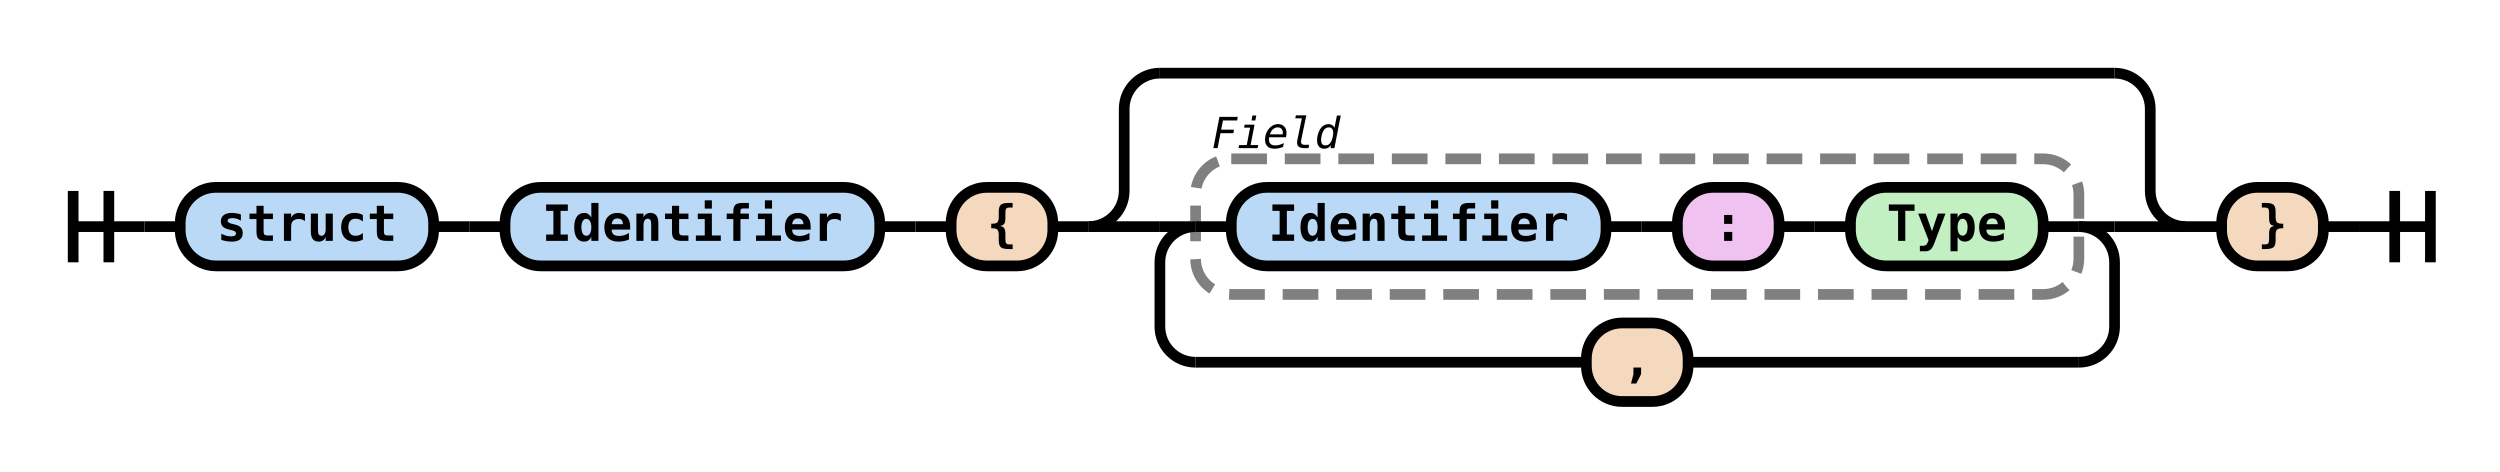
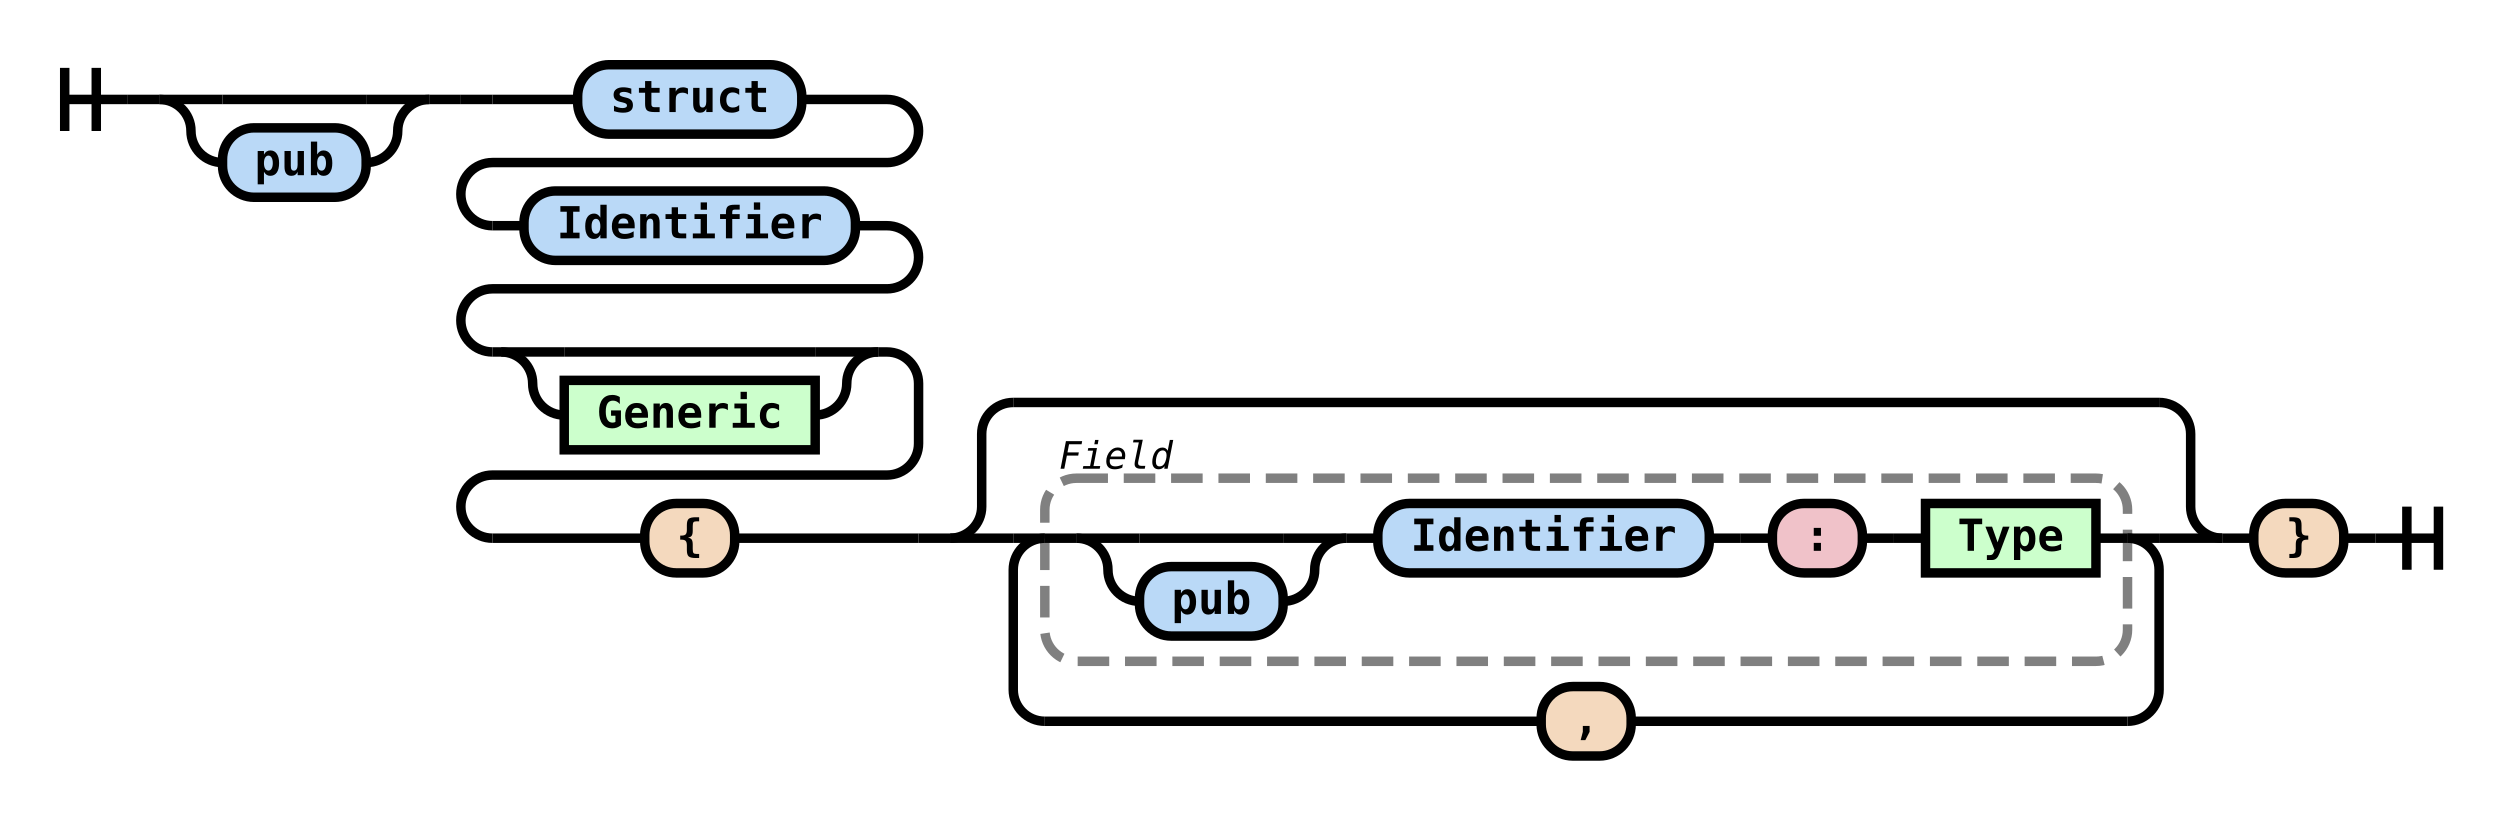
- <svg xmlns="http://www.w3.org/2000/svg" class="railroad-diagram" height="132" viewBox="0 0 700.5 132" width="700.5">
+ <svg xmlns="http://www.w3.org/2000/svg" class="railroad-diagram" height="259" viewBox="0 0 792.0 259" width="792.0">
  <g transform="translate(.5 .5)">
    <g>
-       <path d="M20 53v20m10 -20v20m-10 -10h20" />
+       <path d="M20 21v20m10 -20v20m-10 -10h20" />
    </g>
-     <path d="M40 63h10" />
+     <path d="M40 31h10" />
    <g>
-       <path d="M50 63h0.0" />
-       <path d="M650.5 63h0.0" />
-       <g class="terminal identifier">
-         <path d="M50.0 63h0.0" />
-         <path d="M121.0 63h0.0" />
-         <rect height="22" rx="10" ry="10" width="71" x="50" y="52" />
-         <text x="85.5" y="67">struct</text>
-       </g>
-       <path d="M121.0 63h10" />
-       <path d="M131.0 63h10" />
-       <g class="terminal identifier">
-         <path d="M141.0 63h0.0" />
-         <path d="M246.0 63h0.0" />
-         <rect height="22" rx="10" ry="10" width="105" x="141" y="52" />
-         <text x="193.5" y="67">Identifier</text>
-       </g>
-       <path d="M246.0 63h10" />
-       <path d="M256.0 63h10" />
-       <g class="terminal separator">
-         <path d="M266.0 63h0.0" />
-         <path d="M294.5 63h0.0" />
-         <rect height="22" rx="10" ry="10" width="28.5" x="266" y="52" />
-         <text x="280.25" y="67">{</text>
-       </g>
-       <path d="M294.5 63h10" />
+       <path d="M50 31h0.0" />
+       <path d="M742.0 170h0.0" />
      <g>
-         <path d="M304.5 63h0.0" />
-         <path d="M612.0 63h0.0" />
-         <path d="M304.5 63a10 10 0 0 0 10 -10v-23a10 10 0 0 1 10 -10" />
-         <g>
-           <path d="M324.5 20h267.5" />
-         </g>
-         <path d="M592.0 20a10 10 0 0 1 10 10v23a10 10 0 0 0 10 10" />
-         <path d="M304.5 63h20" />
-         <g>
-           <path d="M324.5 63h0.0" />
-           <path d="M592.0 63h0.0" />
-           <path d="M324.5 63h10" />
+         <path d="M50.0 31h0.0" />
+         <path d="M135.5 31h0.0" />
+         <path d="M50.0 31h20" />
+         <g>
+           <path d="M70.0 31h45.5" />
+         </g>
+         <path d="M115.5 31h20" />
+         <path d="M50.0 31a10 10 0 0 1 10 10v0a10 10 0 0 0 10 10" />
+         <g class="terminal identifier">
+           <path d="M70.0 51h0.0" />
+           <path d="M115.5 51h0.0" />
+           <rect height="22" rx="10" ry="10" width="45.5" x="70" y="40" />
+           <text x="92.75" y="55">pub</text>
+         </g>
+         <path d="M115.5 51a10 10 0 0 0 10 -10v0a10 10 0 0 1 10 -10" />
+       </g>
+       <path d="M135.5 31h10" />
+       <g>
+         <path d="M145.5 31h0.0" />
+         <path d="M145.5 31h10" />
+         <g class="terminal identifier">
+           <path d="M155.5 31h27.0" />
+           <path d="M253.5 31h27.0" />
+           <rect height="22" rx="10" ry="10" width="71" x="182.5" y="20" />
+           <text x="218" y="35">struct</text>
+         </g>
+         <path d="M280.5 31a10 10 0 0 1 10 10v0a10 10 0 0 1 -10 10h-125.0a10 10 0 0 0 -10 10v0a10 10 0 0 0 10 10" />
+         <g class="terminal identifier">
+           <path d="M155.5 71h10.0" />
+           <path d="M270.5 71h10.0" />
+           <rect height="22" rx="10" ry="10" width="105" x="165.5" y="60" />
+           <text x="218" y="75">Identifier</text>
+         </g>
+         <path d="M280.5 71a10 10 0 0 1 10 10v0a10 10 0 0 1 -10 10h-125.0a10 10 0 0 0 -10 10v0a10 10 0 0 0 10 10" />
+         <g>
+           <path d="M155.5 111h2.75" />
+           <path d="M277.75 111h2.75" />
+           <path d="M158.25 111h20" />
          <g>
-             <path d="M334.5 63h0.0" />
-             <path d="M582.0 63h0.0" />
-             <rect class="group-box" height="38" rx="10" ry="10" width="247.5" x="334.5" y="44" />
+             <path d="M178.25 111h79.5" />
+           </g>
+           <path d="M257.75 111h20" />
+           <path d="M158.25 111a10 10 0 0 1 10 10v0a10 10 0 0 0 10 10" />
+           <g class="non-terminal ">
+             <path d="M178.25 131h0.0" />
+             <path d="M257.75 131h0.0" />
+             <rect height="22" width="79.5" x="178.25" y="120" />
+             <text x="218" y="135">Generic</text>
+           </g>
+           <path d="M257.75 131a10 10 0 0 0 10 -10v0a10 10 0 0 1 10 -10" />
+         </g>
+         <path d="M280.5 111a10 10 0 0 1 10 10v19a10 10 0 0 1 -10 10h-125.0a10 10 0 0 0 -10 10v0a10 10 0 0 0 10 10" />
+         <g class="terminal separator">
+           <path d="M155.5 170h48.25" />
+           <path d="M232.25 170h48.25" />
+           <rect height="22" rx="10" ry="10" width="28.5" x="203.75" y="159" />
+           <text x="218" y="174">{</text>
+         </g>
+         <path d="M280.5 170h10" />
+         <path d="M290.5 170h0.0" />
+       </g>
+       <path d="M290.5 170h10" />
+       <g>
+         <path d="M300.5 170h0.0" />
+         <path d="M703.5 170h0.0" />
+         <path d="M300.5 170a10 10 0 0 0 10 -10v-23a10 10 0 0 1 10 -10" />
+         <g>
+           <path d="M320.5 127h363.0" />
+         </g>
+         <path d="M683.5 127a10 10 0 0 1 10 10v23a10 10 0 0 0 10 10" />
+         <path d="M300.5 170h20" />
+         <g>
+           <path d="M320.5 170h0.0" />
+           <path d="M683.5 170h0.0" />
+           <path d="M320.5 170h10" />
+           <g>
+             <path d="M330.5 170h0.0" />
+             <path d="M673.5 170h0.0" />
+             <rect class="group-box" height="58" rx="10" ry="10" width="343" x="330.5" y="151" />
            <g>
-               <path d="M334.5 63h10.0" />
-               <path d="M572.0 63h10.0" />
+               <path d="M330.5 170h10.0" />
+               <path d="M663.5 170h10.0" />
+               <g>
+                 <path d="M340.5 170h0.0" />
+                 <path d="M426.0 170h0.0" />
+                 <path d="M340.5 170h20" />
+                 <g>
+                   <path d="M360.5 170h45.5" />
+                 </g>
+                 <path d="M406.0 170h20" />
+                 <path d="M340.5 170a10 10 0 0 1 10 10v0a10 10 0 0 0 10 10" />
+                 <g class="terminal identifier">
+                   <path d="M360.5 190h0.0" />
+                   <path d="M406.0 190h0.0" />
+                   <rect height="22" rx="10" ry="10" width="45.5" x="360.5" y="179" />
+                   <text x="383.25" y="194">pub</text>
+                 </g>
+                 <path d="M406.0 190a10 10 0 0 0 10 -10v0a10 10 0 0 1 10 -10" />
+               </g>
+               <path d="M426.0 170h10" />
              <g class="terminal identifier">
-                 <path d="M344.5 63h0.0" />
-                 <path d="M449.5 63h0.0" />
-                 <rect height="22" rx="10" ry="10" width="105" x="344.5" y="52" />
-                 <text x="397" y="67">Identifier</text>
-               </g>
-               <path d="M449.5 63h10" />
-               <path d="M459.5 63h10" />
+                 <path d="M436.0 170h0.0" />
+                 <path d="M541.0 170h0.0" />
+                 <rect height="22" rx="10" ry="10" width="105" x="436" y="159" />
+                 <text x="488.5" y="174">Identifier</text>
+               </g>
+               <path d="M541.0 170h10" />
+               <path d="M551.0 170h10" />
              <g class="terminal operator">
-                 <path d="M469.5 63h0.0" />
-                 <path d="M498.0 63h0.0" />
-                 <rect height="22" rx="10" ry="10" width="28.5" x="469.5" y="52" />
-                 <text x="483.75" y="67">:</text>
-               </g>
-               <path d="M498.0 63h10" />
-               <path d="M508.0 63h10" />
-               <g class="terminal item">
-                 <path d="M518.0 63h0.0" />
-                 <path d="M572.0 63h0.0" />
-                 <rect height="22" rx="10" ry="10" width="54" x="518" y="52" />
-                 <text x="545" y="67">Type</text>
+                 <path d="M561.0 170h0.0" />
+                 <path d="M589.5 170h0.0" />
+                 <rect height="22" rx="10" ry="10" width="28.5" x="561" y="159" />
+                 <text x="575.25" y="174">:</text>
+               </g>
+               <path d="M589.5 170h10" />
+               <path d="M599.5 170h10" />
+               <g class="non-terminal ">
+                 <path d="M609.5 170h0.0" />
+                 <path d="M663.5 170h0.0" />
+                 <rect height="22" width="54" x="609.5" y="159" />
+                 <text x="636.5" y="174">Type</text>
              </g>
            </g>
            <g class="non-terminal ">
-               <path d="M334.5 36h0.0" />
-               <path d="M379.5 36h0.0" />
-               <text class="comment" x="357" y="41">Field</text>
+               <path d="M330.5 143h0.0" />
+               <path d="M375.5 143h0.0" />
+               <text class="comment" x="353" y="148">Field</text>
            </g>
          </g>
-           <path d="M582.0 63h10" />
-           <path d="M334.5 63a10 10 0 0 0 -10 10v18a10 10 0 0 0 10 10" />
+           <path d="M673.5 170h10" />
+           <path d="M330.5 170a10 10 0 0 0 -10 10v38a10 10 0 0 0 10 10" />
          <g class="terminal separator">
-             <path d="M334.5 101h109.5" />
-             <path d="M472.5 101h109.5" />
-             <rect height="22" rx="10" ry="10" width="28.5" x="444" y="90" />
-             <text x="458.25" y="105">,</text>
-           </g>
-           <path d="M582.0 101a10 10 0 0 0 10 -10v-18a10 10 0 0 0 -10 -10" />
-         </g>
-         <path d="M592.0 63h20" />
-       </g>
-       <path d="M612.0 63h10" />
+             <path d="M330.5 228h157.25" />
+             <path d="M516.25 228h157.25" />
+             <rect height="22" rx="10" ry="10" width="28.5" x="487.75" y="217" />
+             <text x="502" y="232">,</text>
+           </g>
+           <path d="M673.5 228a10 10 0 0 0 10 -10v-38a10 10 0 0 0 -10 -10" />
+         </g>
+         <path d="M683.5 170h20" />
+       </g>
+       <path d="M703.5 170h10" />
      <g class="terminal separator">
-         <path d="M622.0 63h0.0" />
-         <path d="M650.5 63h0.0" />
-         <rect height="22" rx="10" ry="10" width="28.5" x="622" y="52" />
-         <text x="636.25" y="67">}</text>
+         <path d="M713.5 170h0.0" />
+         <path d="M742.0 170h0.0" />
+         <rect height="22" rx="10" ry="10" width="28.5" x="713.5" y="159" />
+         <text x="727.75" y="174">}</text>
      </g>
    </g>
-     <path d="M650.5 63h10" />
-     <path d="M 660.5 63 h 20 m -10 -10 v 20 m 10 -20 v 20" />
+     <path d="M742.0 170h10" />
+     <path d="M 752.0 170 h 20 m -10 -10 v 20 m 10 -20 v 20" />
  </g>
  <style>/*  */
	svg.railroad-diagram {
		background-color:hsl(30,20%,95%);
	}
	svg.railroad-diagram path {
		stroke-width:3;
		stroke:black;
		fill:rgba(0,0,0,0);
	}
	svg.railroad-diagram text {
		font:bold 14px monospace;
		text-anchor:middle;
	}
	svg.railroad-diagram text.label{
		text-anchor:start;
	}
	svg.railroad-diagram text.comment{
		font:italic 12px monospace;
	}
	svg.railroad-diagram rect{
		stroke-width:3;
		stroke:black;
		fill:hsl(120,100%,90%);
	}
	svg.railroad-diagram rect.group-box {
		stroke: gray;
		stroke-dasharray: 10 5;
		fill: none;
	}
        svg.railroad-diagram .identifier &gt; rect {
          fill: hsl(210, 80%, 85%);
        }
        svg.railroad-diagram .literal &gt; rect {
          fill: hsl(60, 80%, 85%);
        }
        svg.railroad-diagram .operator &gt; rect {
-           fill: hsl(300, 60%, 85%);
+           fill: hsl(350, 60%, 85%);
        }
        svg.railroad-diagram .separator &gt; rect {
          fill: hsl(30, 70%, 85%);
-         }
-         svg.railroad-diagram .item &gt; rect {
-           fill: hsl(120, 60%, 85%);
        }

/*  */
</style>
</svg>
